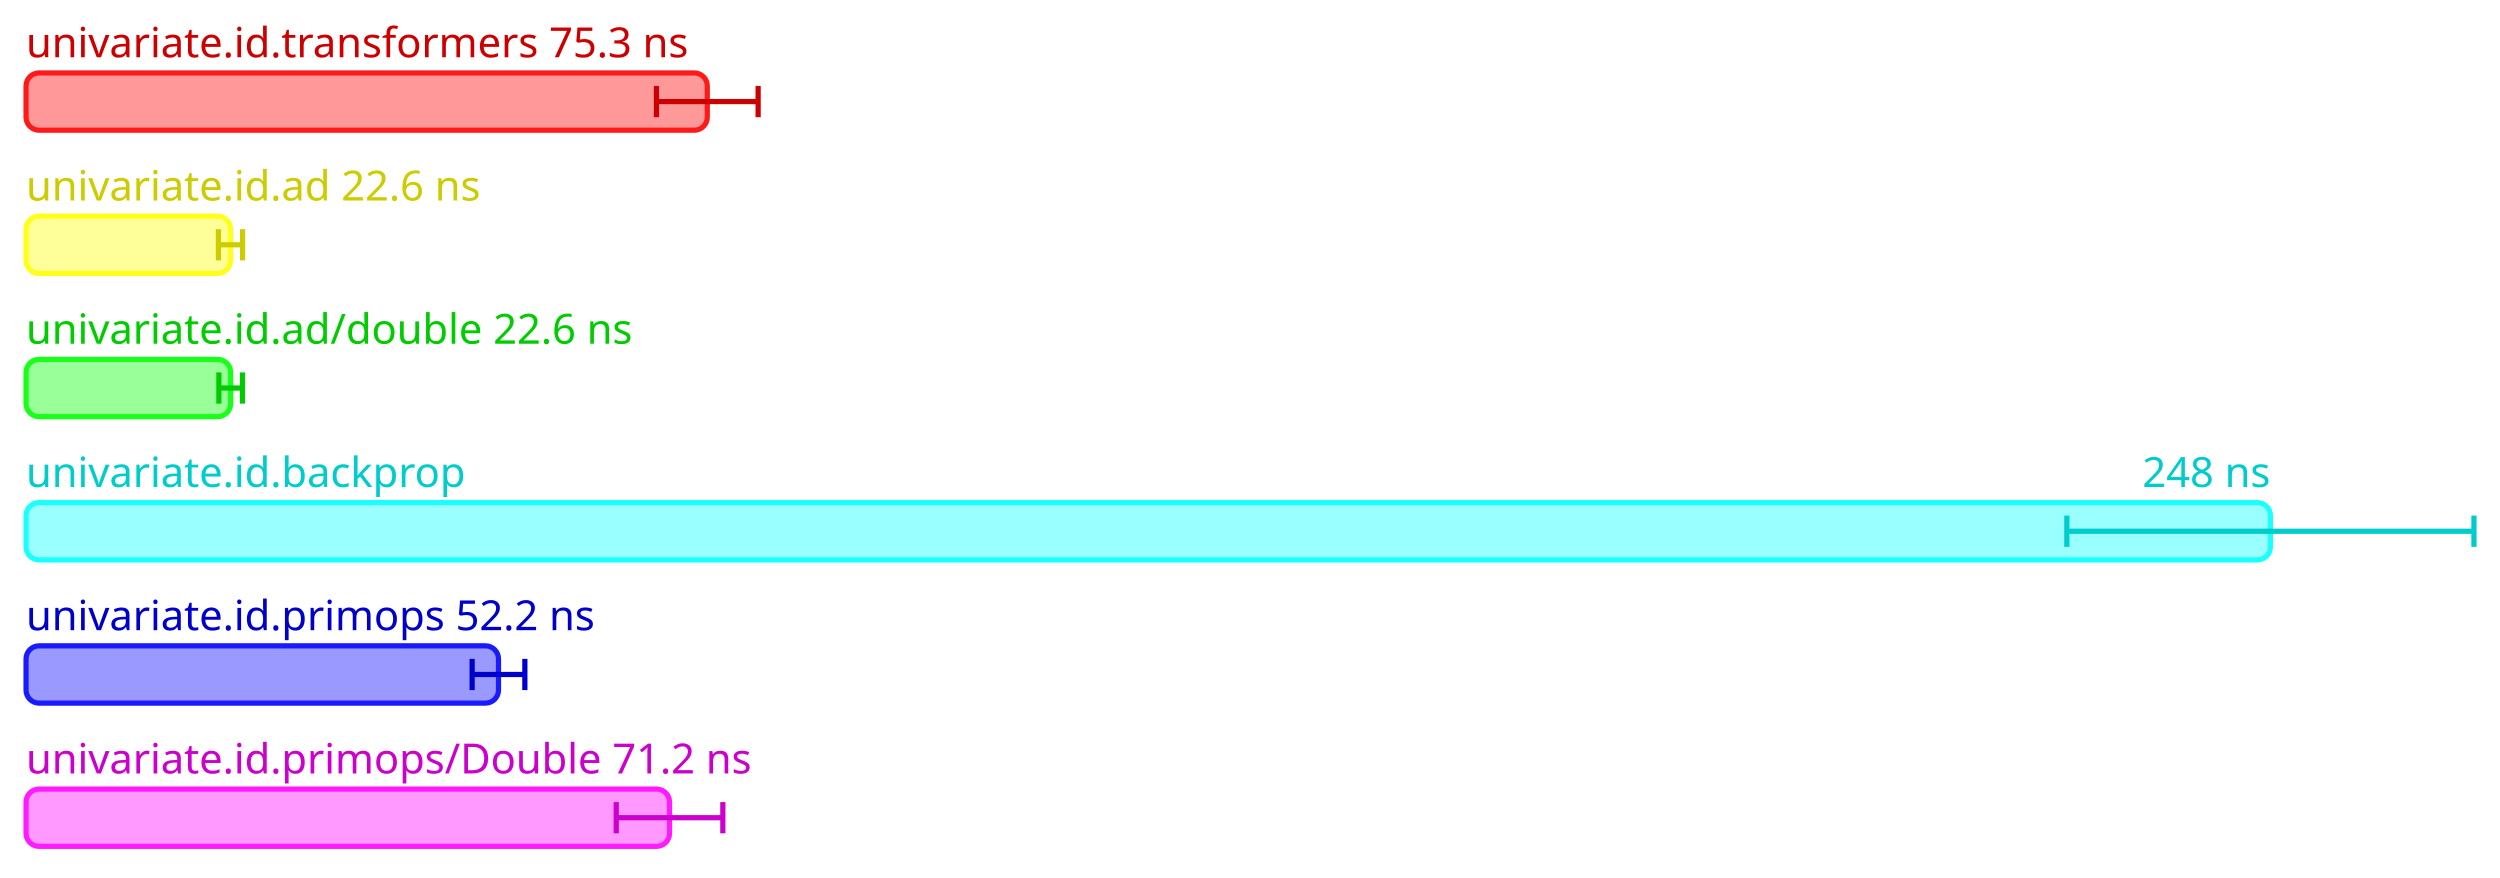
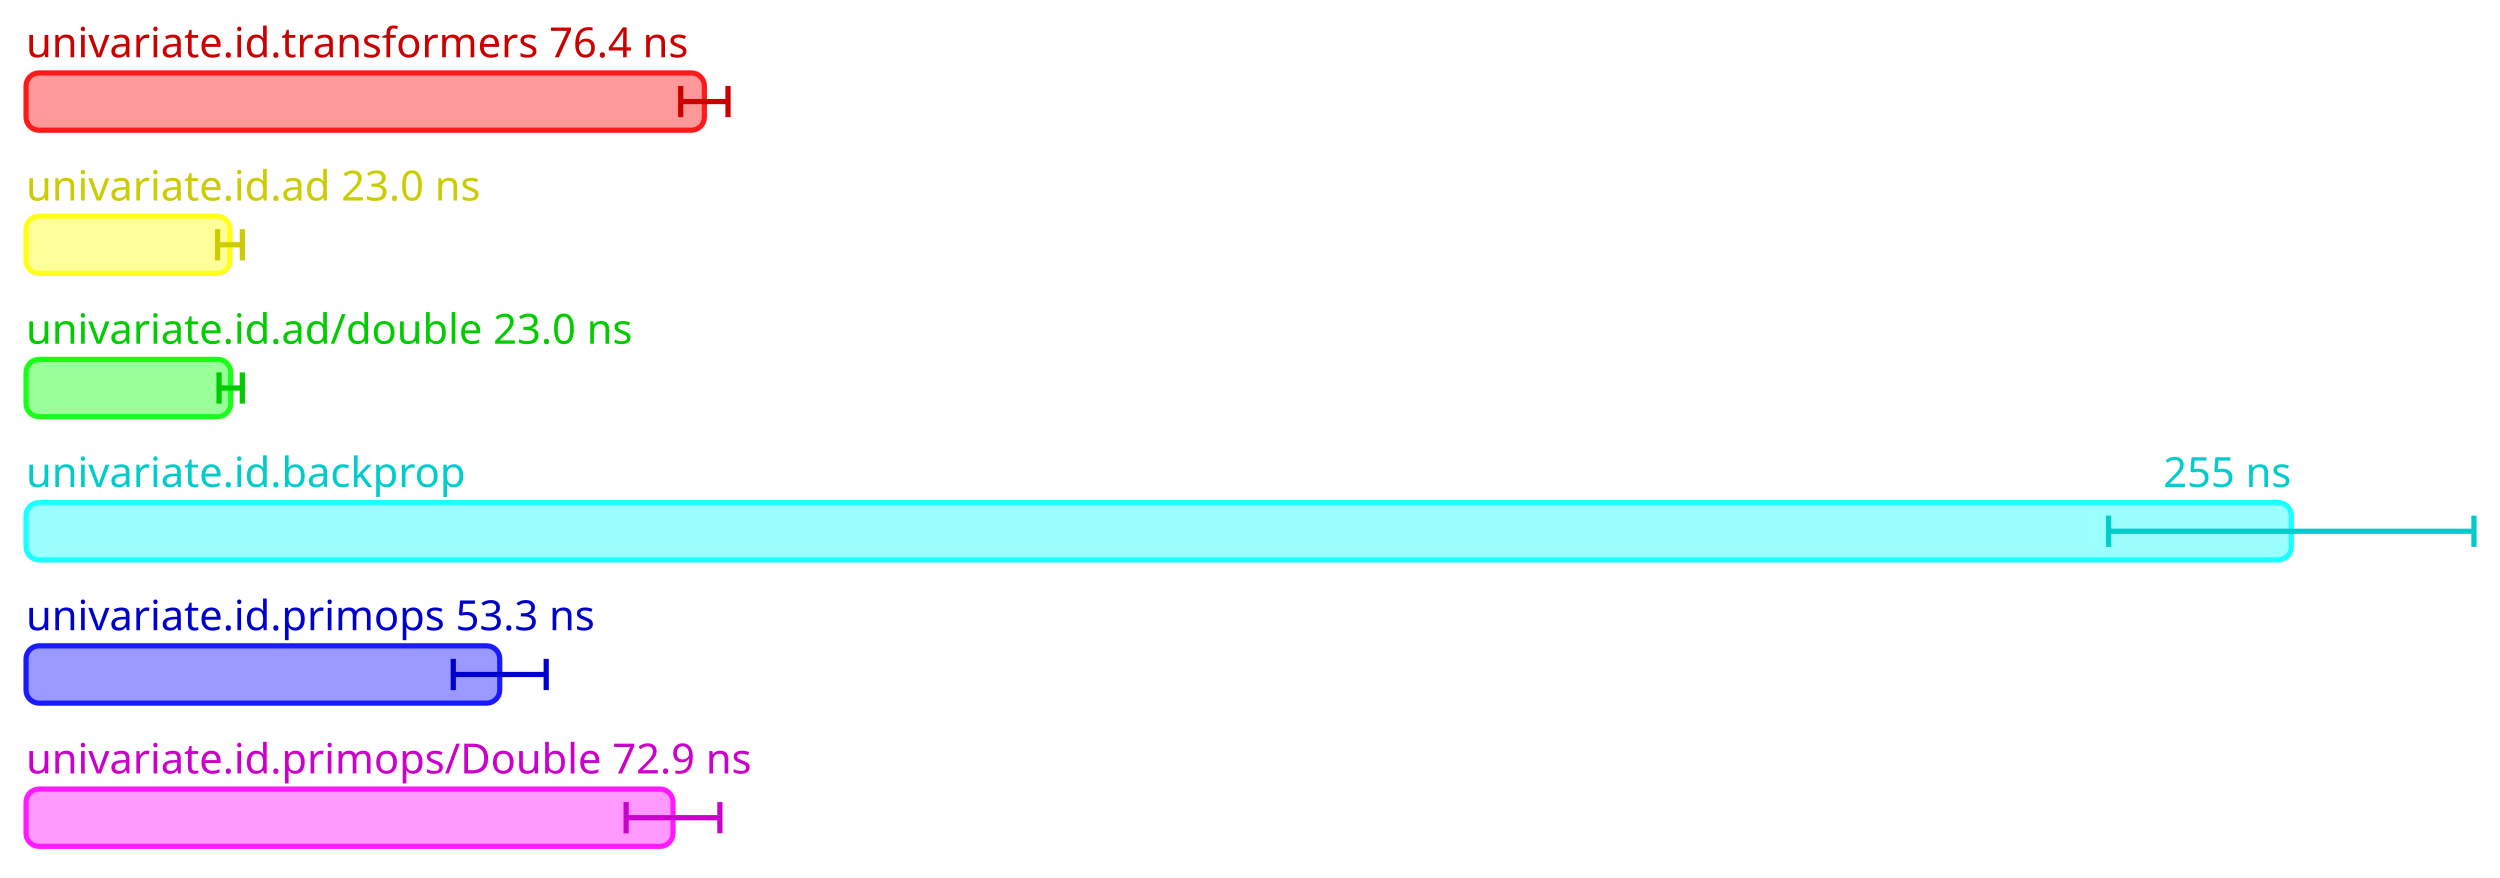
<svg xmlns="http://www.w3.org/2000/svg" height="337" width="960.0" font-size="16" font-family="sans-serif" stroke-width="2">
  <g transform="translate(10.0 0)">
-     <text fill="hsl(0, 100%, 40%)" y="22">univariate.id.transformers 75.3 ns</text>
+     <text fill="hsl(0, 100%, 40%)" y="22">univariate.id.transformers 76.4 ns</text>
    <g>
-       <rect y="28" rx="5" height="22" width="261.597" fill="hsl(0, 100%, 80%)" stroke="hsl(0, 100%, 55%)" />
+       <rect y="28" rx="5" height="22" width="260.476" fill="hsl(0, 100%, 80%)" stroke="hsl(0, 100%, 55%)" />
      <g stroke="hsl(0, 100%, 40%)">
-         <line x1="242.072" x2="281.122" y1="39" y2="39" />
-         <line x1="242.072" x2="242.072" y1="33" y2="45" />
-         <line x1="281.122" x2="281.122" y1="33" y2="45" />
+         <line x1="251.399" x2="269.554" y1="39" y2="39" />
+         <line x1="251.399" x2="251.399" y1="33" y2="45" />
+         <line x1="269.554" x2="269.554" y1="33" y2="45" />
      </g>
    </g>
-     <text fill="hsl(60, 100%, 40%)" y="77">univariate.id.ad 22.6 ns</text>
+     <text fill="hsl(60, 100%, 40%)" y="77">univariate.id.ad 23.0 ns</text>
    <g>
-       <rect y="83" rx="5" height="22" width="78.513" fill="hsl(60, 100%, 80%)" stroke="hsl(60, 100%, 55%)" />
+       <rect y="83" rx="5" height="22" width="78.315" fill="hsl(60, 100%, 80%)" stroke="hsl(60, 100%, 55%)" />
      <g stroke="hsl(60, 100%, 40%)">
-         <line x1="73.873" x2="83.153" y1="94" y2="94" />
-         <line x1="73.873" x2="73.873" y1="88" y2="100" />
-         <line x1="83.153" x2="83.153" y1="88" y2="100" />
+         <line x1="73.568" x2="83.062" y1="94" y2="94" />
+         <line x1="73.568" x2="73.568" y1="88" y2="100" />
+         <line x1="83.062" x2="83.062" y1="88" y2="100" />
      </g>
    </g>
-     <text fill="hsl(120, 100%, 40%)" y="132">univariate.id.ad/double 22.6 ns</text>
+     <text fill="hsl(120, 100%, 40%)" y="132">univariate.id.ad/double 23.0 ns</text>
    <g>
-       <rect y="138" rx="5" height="22" width="78.572" fill="hsl(120, 100%, 80%)" stroke="hsl(120, 100%, 55%)" />
+       <rect y="138" rx="5" height="22" width="78.588" fill="hsl(120, 100%, 80%)" stroke="hsl(120, 100%, 55%)" />
      <g stroke="hsl(120, 100%, 40%)">
-         <line x1="74.05" x2="83.094" y1="149" y2="149" />
-         <line x1="74.05" x2="74.05" y1="143" y2="155" />
-         <line x1="83.094" x2="83.094" y1="143" y2="155" />
+         <line x1="74.121" x2="83.055" y1="149" y2="149" />
+         <line x1="74.121" x2="74.121" y1="143" y2="155" />
+         <line x1="83.055" x2="83.055" y1="143" y2="155" />
      </g>
    </g>
    <g fill="hsl(180, 100%, 40%)">
      <text y="187">univariate.id.backprop</text>
-       <text y="187" x="861.831" text-anchor="end">248  ns</text>
+       <text y="187" x="869.855" text-anchor="end">255  ns</text>
    </g>
    <g>
-       <rect y="193" rx="5" height="22" width="861.831" fill="hsl(180, 100%, 80%)" stroke="hsl(180, 100%, 55%)" />
+       <rect y="193" rx="5" height="22" width="869.855" fill="hsl(180, 100%, 80%)" stroke="hsl(180, 100%, 55%)" />
      <g stroke="hsl(180, 100%, 40%)">
-         <line x1="783.662" x2="940.0" y1="204" y2="204" />
-         <line x1="783.662" x2="783.662" y1="198" y2="210" />
+         <line x1="799.711" x2="940.0" y1="204" y2="204" />
+         <line x1="799.711" x2="799.711" y1="198" y2="210" />
        <line x1="940.0" x2="940.0" y1="198" y2="210" />
      </g>
    </g>
-     <text fill="hsl(240, 100%, 40%)" y="242">univariate.id.primops 52.2 ns</text>
+     <text fill="hsl(240, 100%, 40%)" y="242">univariate.id.primops 53.3 ns</text>
    <g>
-       <rect y="248" rx="5" height="22" width="181.424" fill="hsl(240, 100%, 80%)" stroke="hsl(240, 100%, 55%)" />
+       <rect y="248" rx="5" height="22" width="181.899" fill="hsl(240, 100%, 80%)" stroke="hsl(240, 100%, 55%)" />
      <g stroke="hsl(240, 100%, 40%)">
-         <line x1="171.303" x2="191.544" y1="259" y2="259" />
-         <line x1="171.303" x2="171.303" y1="253" y2="265" />
-         <line x1="191.544" x2="191.544" y1="253" y2="265" />
+         <line x1="164.057" x2="199.74" y1="259" y2="259" />
+         <line x1="164.057" x2="164.057" y1="253" y2="265" />
+         <line x1="199.74" x2="199.74" y1="253" y2="265" />
      </g>
    </g>
-     <text fill="hsl(300, 100%, 40%)" y="297">univariate.id.primops/Double 71.2 ns</text>
+     <text fill="hsl(300, 100%, 40%)" y="297">univariate.id.primops/Double 72.9 ns</text>
    <g>
-       <rect y="303" rx="5" height="22" width="247.101" fill="hsl(300, 100%, 80%)" stroke="hsl(300, 100%, 55%)" />
+       <rect y="303" rx="5" height="22" width="248.432" fill="hsl(300, 100%, 80%)" stroke="hsl(300, 100%, 55%)" />
      <g stroke="hsl(300, 100%, 40%)">
-         <line x1="226.631" x2="267.57" y1="314" y2="314" />
-         <line x1="226.631" x2="226.631" y1="308" y2="320" />
-         <line x1="267.57" x2="267.57" y1="308" y2="320" />
+         <line x1="230.427" x2="266.437" y1="314" y2="314" />
+         <line x1="230.427" x2="230.427" y1="308" y2="320" />
+         <line x1="266.437" x2="266.437" y1="308" y2="320" />
      </g>
    </g>
  </g>
</svg>
